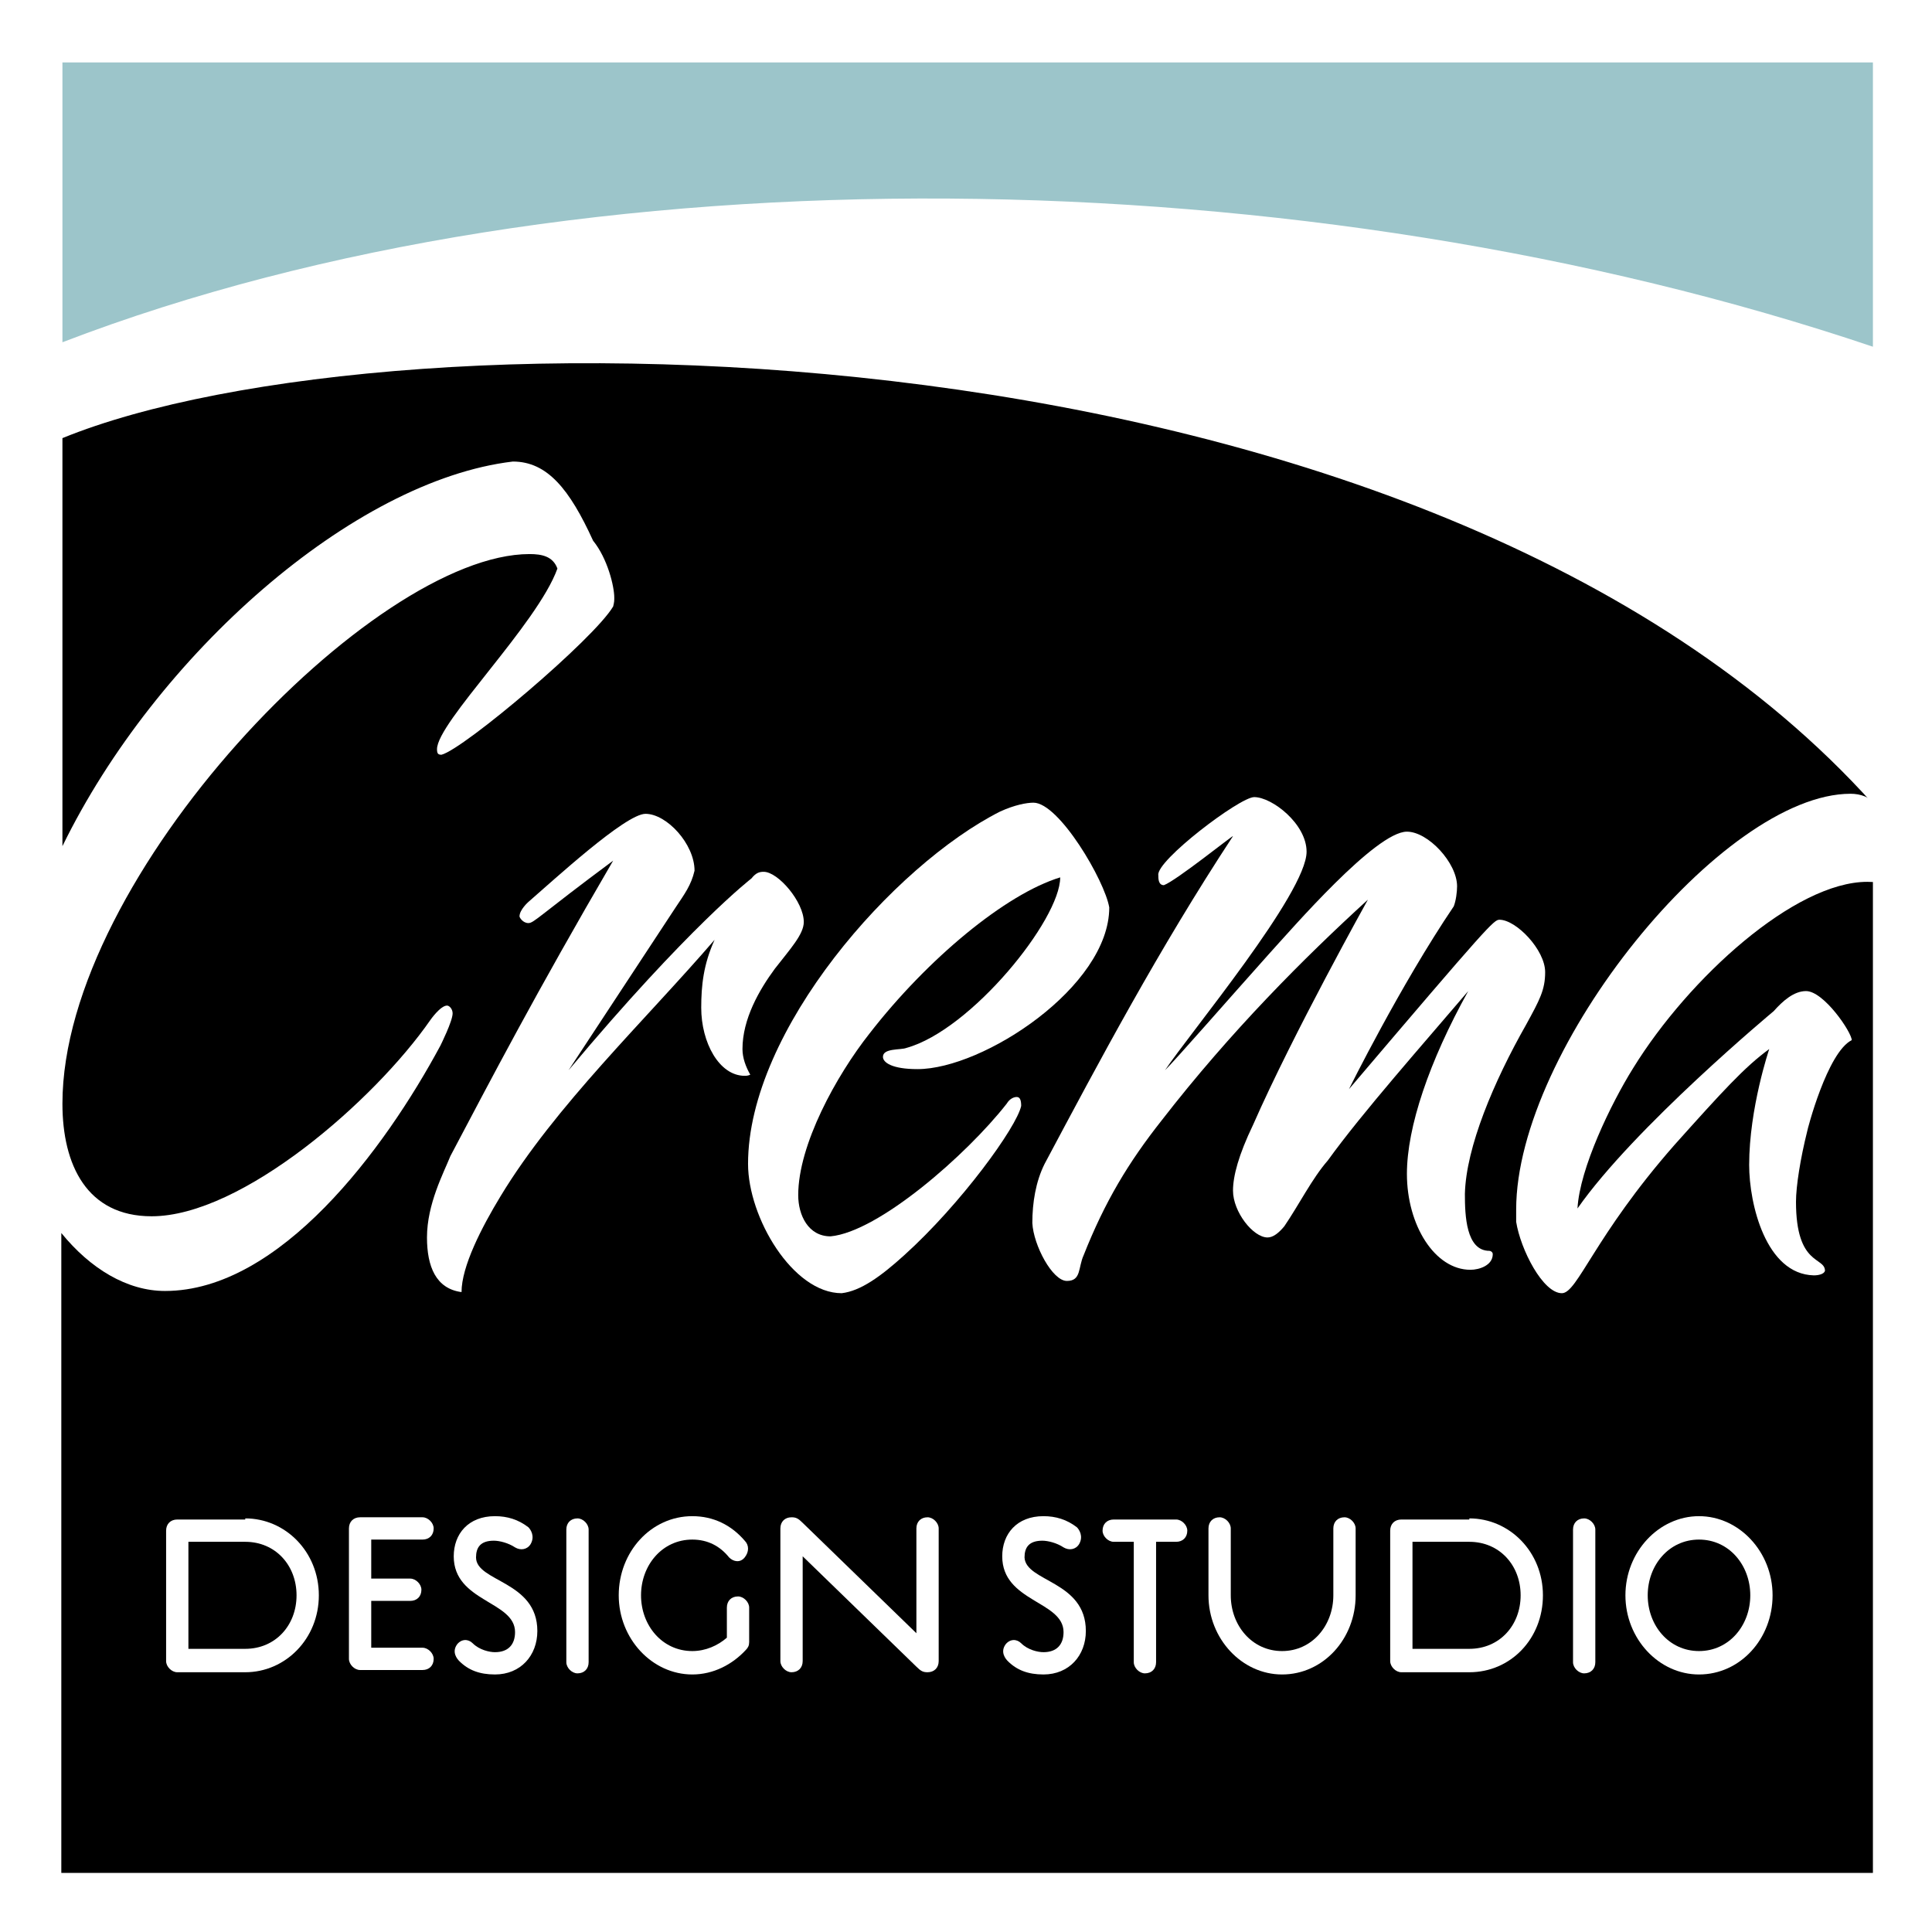
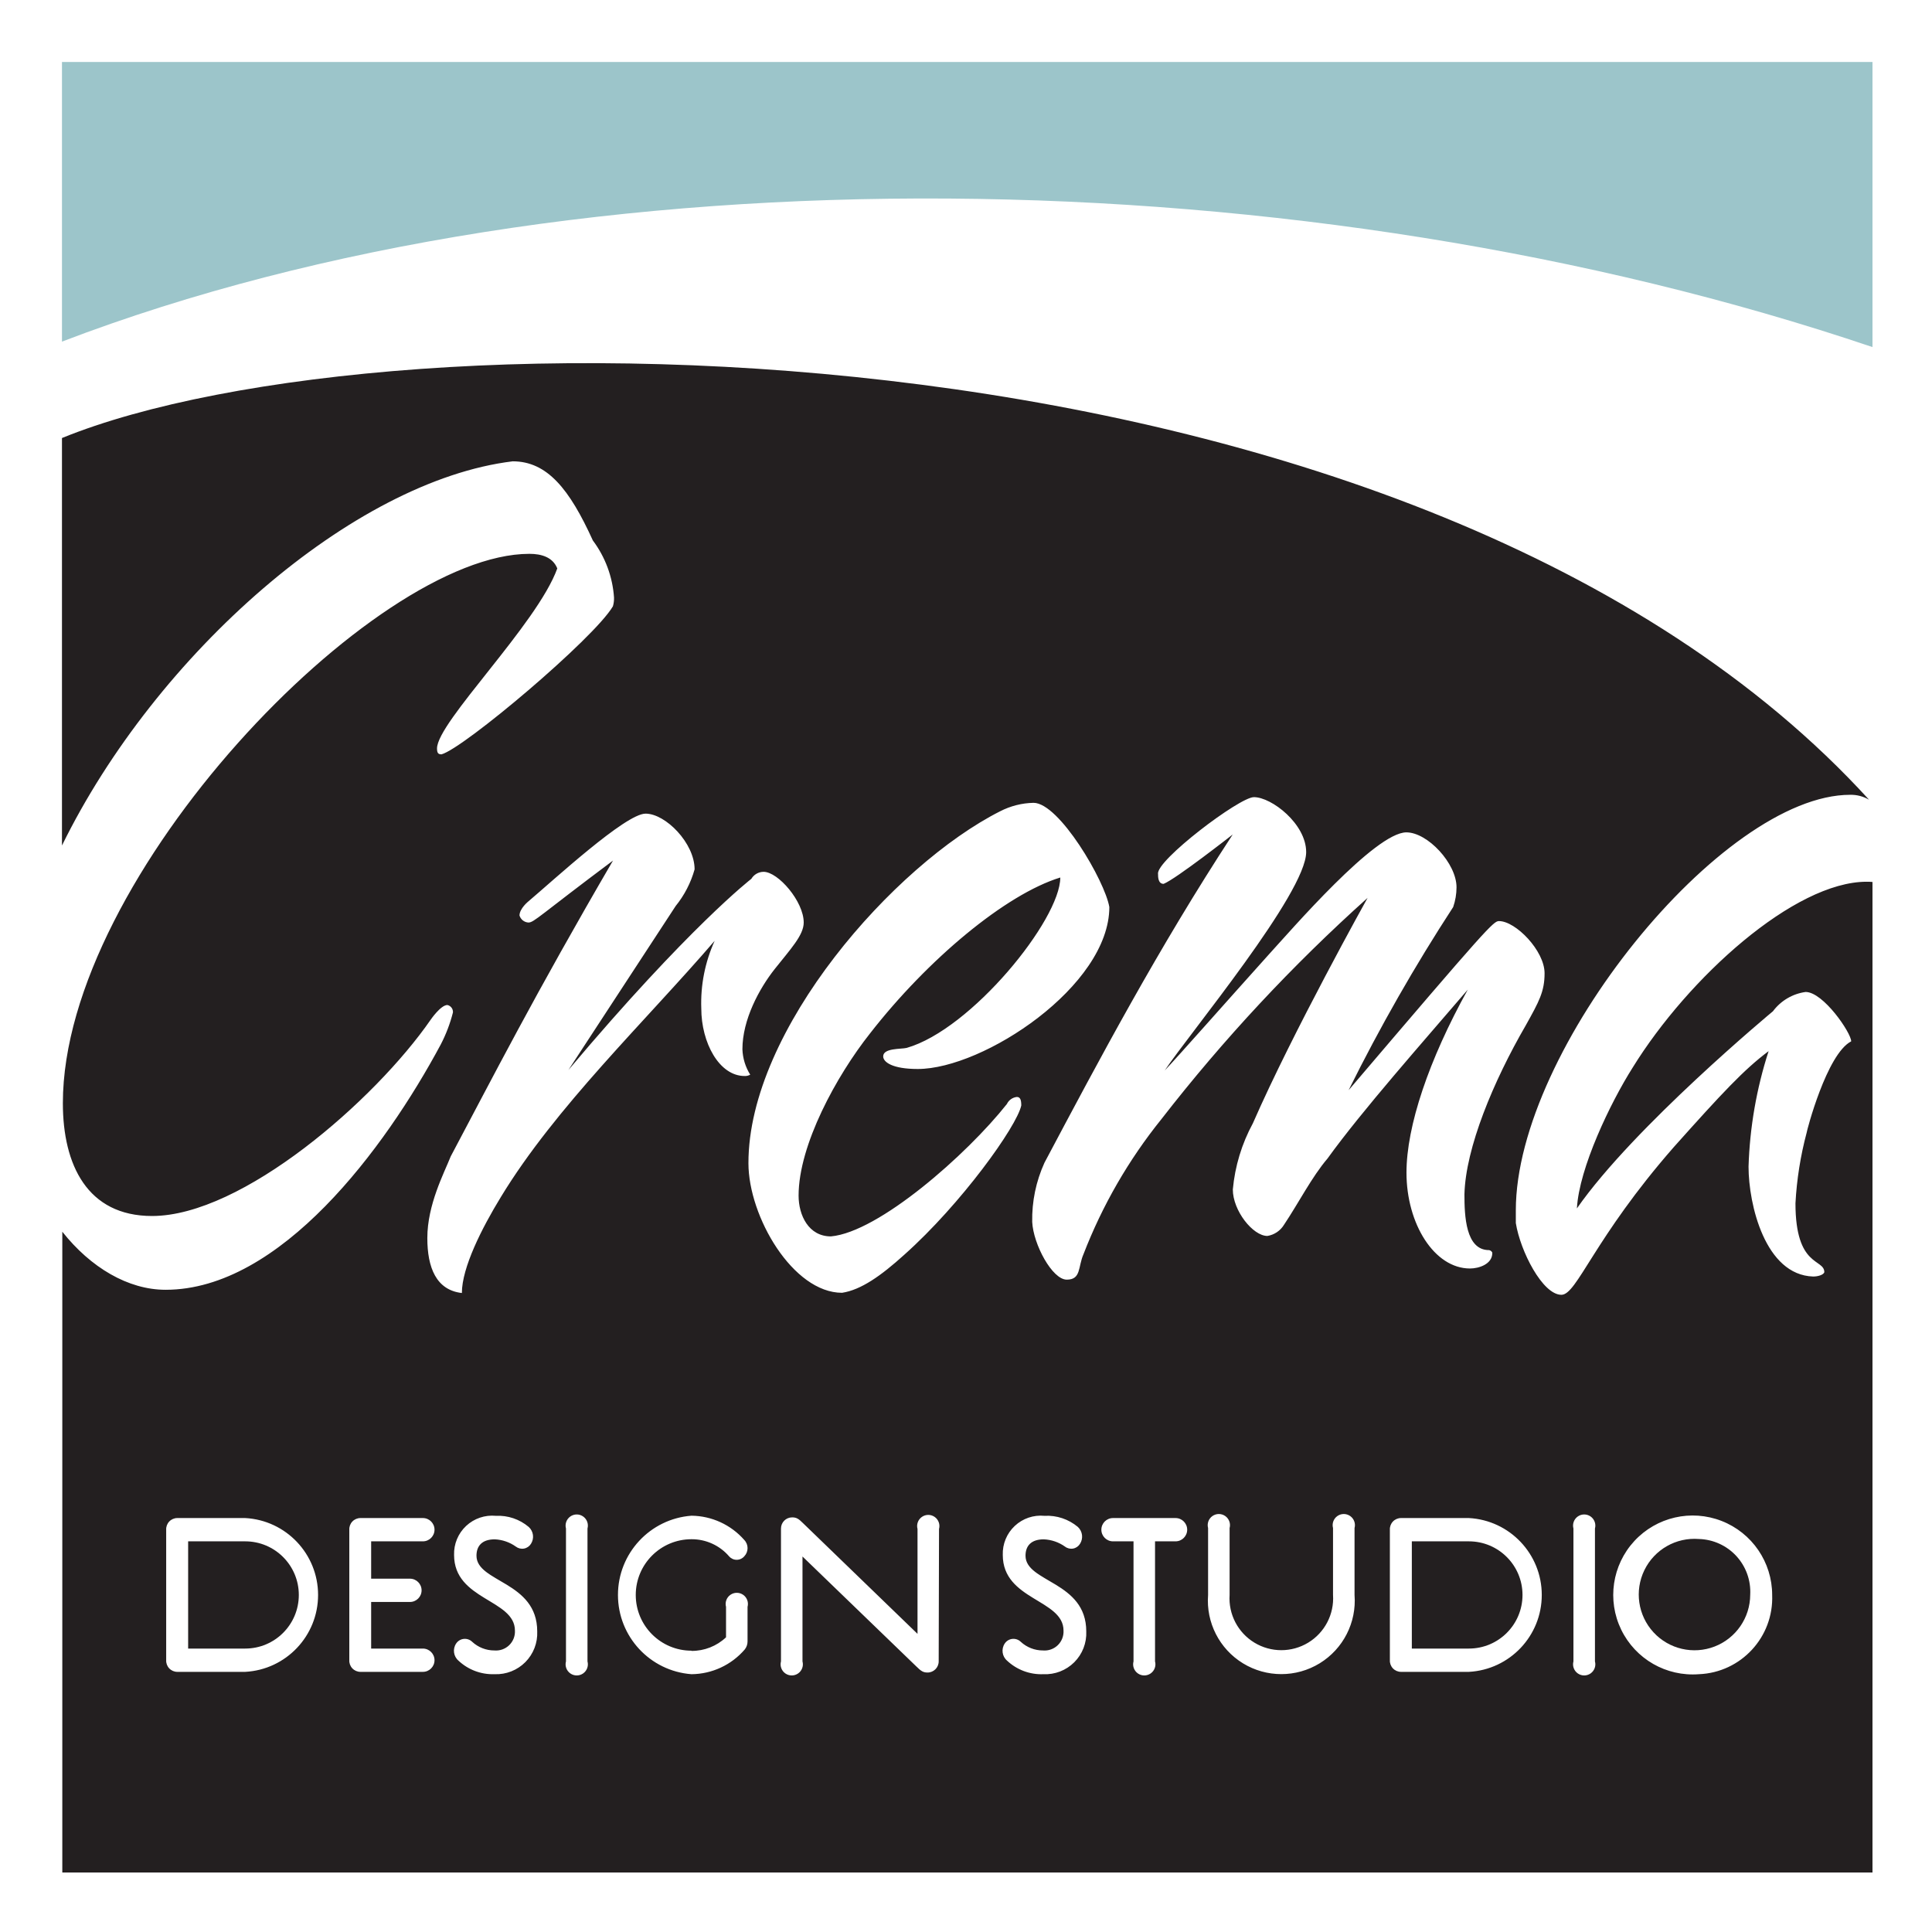
- <svg xmlns="http://www.w3.org/2000/svg" version="1.1" x="0px" y="0px" viewBox="0 0 173.3 173.3" style="enable-background:new 0 0 173.3 173.3;" xml:space="preserve">
-   <style type="text/css">
- 	.Arched_x0020_Green{fill:url(#SVGID_1_);stroke:#FFFFFF;stroke-width:0.25;stroke-miterlimit:1;}
- 	.st0{display:none;}
- 	.st1{display:inline;fill:#5D5E5E;}
- 	.st2{fill:#FFFFFF;}
- 	.st3{fill:#9CC5CA;}
- </style>
-   <linearGradient id="SVGID_1_" gradientUnits="userSpaceOnUse" x1="-81.897" y1="687.7" x2="-81.19" y2="686.993">
-     <stop offset="0" style="stop-color:#20AC4B" />
-     <stop offset="0.983" style="stop-color:#19361A" />
-   </linearGradient>
-   <g id="DO_NOT_PRINT" class="st0">
- </g>
-   <g id="PRINT">
-     <g>
-       <rect y="0" class="st2" width="173.3" height="173.3" />
-     </g>
-     <path class="st3" d="M168,31.1V5.6H5.6v25.1C51.9,12.9,117.3,14,168,31.1z" />
-     <path d="M5.6,39.3v36.6C14,58.7,31.7,43.1,46,41.4c3.1,0,5.1,2.5,7.2,7.1c1.3,1.6,1.9,4.1,1.9,5.1c0,0.3,0,0.4-0.1,0.8   c-1.7,2.9-13.4,12.8-15.4,13.3c-0.3,0-0.4-0.1-0.4-0.5c0-2.4,9-11.2,10.8-16.2c-0.4-1.1-1.4-1.3-2.5-1.3c-14,0-41.9,28.9-41.9,49.3   c0,5.5,2.2,10.1,8,10.1c8.1,0,20-10.4,25-17.6c0,0,0.9-1.3,1.5-1.3c0.2,0,0.5,0.3,0.5,0.7c0,0.7-1.1,2.9-1.1,2.9   c-5,9.3-14.4,22-24.7,22c-3.4,0-6.7-2-9.3-5.2V168H168V72.1C128.2,27.8,35.2,27.2,5.6,39.3z" />
-     <path class="st2" d="M51,96c10.8-12.9,16.4-17.2,16.4-17.2c0.4-0.5,0.7-0.6,1.1-0.6c1.3,0,3.6,2.7,3.6,4.5c0,1.1-1.2,2.4-2.6,4.2   c-1.4,1.9-2.9,4.5-2.9,7.2c0,0.8,0.3,1.6,0.7,2.3c-0.2,0.1-0.4,0.1-0.5,0.1c-2.3,0-3.9-3-3.9-6.1c0-2,0.2-3.9,1.2-6.1   c-6.2,7.2-14.3,14.9-19.2,23c-1.7,2.8-3.5,6.3-3.5,8.6c-2.3-0.3-3.1-2.3-3.1-4.9c0-3,1.5-5.8,2.1-7.3c3.7-7,7.6-14.5,14.6-26.5   c-6.6,4.9-7.1,5.6-7.6,5.6c-0.5,0-0.8-0.5-0.8-0.6c0-0.6,0.8-1.3,0.8-1.3C49.6,79,56.1,73,57.9,73c1.9,0,4.4,2.7,4.4,5.1   c-0.3,1.3-0.9,2.1-1.7,3.3L51,96z" />
-     <path class="st2" d="M67.1,104.4c0-12,13.1-26.8,22.6-31.6c1.3-0.6,2.4-0.8,3-0.8c2.3,0,6.4,7,6.8,9.4c0,7.1-11.3,14.5-17.2,14.5   c-2.3,0-3.1-0.6-3.1-1.1c0-0.8,1.6-0.6,2.1-0.8c5.8-1.6,13.8-11.5,13.8-15.3c-4.9,1.5-11.9,7.3-17.1,14c-3,3.8-6.4,10-6.4,14.5   c0,1.8,0.9,3.7,2.9,3.7c4.3-0.4,12.2-7.3,15.8-11.9c0.3-0.5,0.7-0.6,0.9-0.6c0.3,0,0.4,0.3,0.4,0.8c-0.4,1.9-5.4,8.8-10.5,13.4   c-2.1,1.9-3.9,3.2-5.6,3.4C71.1,116,67.1,109.2,67.1,104.4z" />
-     <path class="st2" d="M104.4,79.4c-0.5,0-0.5-0.6-0.5-0.9c-0.2-1.3,7.3-7,8.6-7c1.6,0,4.7,2.4,4.7,4.9c0,3.7-10.5,16.3-12.7,19.6   c1.1-1.1,5.1-5.7,9.3-10.4c2.1-2.3,9.6-11,12.4-11c1.9,0,4.5,2.8,4.5,4.9c0,0.5-0.1,1.3-0.3,1.8c-4.8,7.1-9.4,16.4-9.4,16.4   c12.5-14.7,13-15.2,13.5-15.2c1.5,0,4.1,2.7,4.1,4.7c0,1.6-0.5,2.5-1.7,4.7c-2.9,5.1-5.4,11-5.5,15.2c0,1.9,0.1,5.1,2.2,5.1   c0.1,0,0.3,0.1,0.3,0.3c0,1-1.2,1.4-2,1.4c-3.2,0-5.7-4-5.7-8.6c0-4.2,2-10.1,5.5-16.4c-4,4.7-9.5,10.9-12.6,15.2   c-1.4,1.6-2.6,4-3.9,5.9c-0.5,0.6-1,1-1.5,1c-1.3,0-3.1-2.3-3.1-4.2c0-1.3,0.5-3.2,1.8-5.9c3.6-8.2,10.3-20.2,10.3-20.2   c-5.7,5.2-12.3,11.8-18.5,19.8c-3,3.8-5.1,7.3-7,12.1c-0.5,1.1-0.2,2.3-1.5,2.3c-1.3,0-3-3.2-3.1-5.2c0-1.8,0.3-3.7,1.1-5.3   c4.9-9.2,10.2-19.2,16.9-29.4C110.6,74.9,105.5,79,104.4,79.4z" />
-     <path class="st2" d="M172.1,78.2c0.5,1.1,0.6,1.5,0.6,2.5c0,3.2-1.2,5.7-2,5.7c-0.2-0.1-0.2-0.4-0.2-0.5c0-0.5,0.3-0.8,0.5-1.4   c0.3-0.8,0.5-1.9,0.5-2.4c0-2.7-2.6-3-4-3c-6.5,0-16,8.6-21,16.7c-2,3.2-4.8,9-5,12.6c5.1-7.3,17.6-17.7,17.6-17.7   c0.8-0.9,1.8-1.8,2.9-1.8c1.6,0,4.1,3.7,4.1,4.4c-2.2,1.1-4,8.1-4,8.2c-0.6,2.4-1,4.9-1,6.3c0,5.8,2.6,4.9,2.6,6.2   c-0.1,0.3-0.6,0.4-1,0.4c-4.3-0.1-5.8-6.4-5.8-9.9c0-5.1,1.8-10.4,1.8-10.4c-2.2,1.6-4.2,3.8-8.5,8.6c-7.2,8.2-8.7,13.3-10.1,13.3   c-1.7,0-3.7-3.9-4.1-6.4v-1.1c0-14.4,18.5-37.3,30-37.3c0.9,0,1.7,0.3,2.4,1C170.4,74.3,171.6,77.1,172.1,78.2z" />
-     <g>
-       <path class="st2" d="M22,136.2c3.6,0,6.6,3,6.6,6.9S25.6,150,22,150h-6.1c-0.5,0-1-0.5-1-1v-11.7c0-0.6,0.4-1,1-1H22z M16.9,138.3    v9.6H22c2.7,0,4.6-2.1,4.6-4.8c0-2.7-1.9-4.8-4.6-4.8H16.9z" />
-       <path class="st2" d="M33.3,138.3v3.3h3.5c0.5,0,1,0.5,1,1c0,0.6-0.4,1-1,1h-3.5v4.2h4.6c0.5,0,1,0.5,1,1c0,0.6-0.4,1-1,1h-5.6    c-0.5,0-1-0.5-1-1v-11.7c0-0.6,0.4-1,1-1h5.6c0.5,0,1,0.5,1,1c0,0.6-0.4,1-1,1H33.3z" />
-       <path class="st2" d="M48.2,146.3c0,2.2-1.5,3.9-3.8,3.9c-1.4,0-2.4-0.4-3.2-1.2c-0.2-0.2-0.7-0.8-0.2-1.5c0.4-0.5,1-0.5,1.4-0.1    c0.6,0.6,1.5,0.8,2,0.8c1.2,0,1.8-0.7,1.8-1.8c0-2.8-5.5-2.7-5.5-6.8c0-2,1.3-3.6,3.7-3.6c1.1,0,2.1,0.3,3,1    c0.2,0.2,0.6,0.8,0.2,1.5c-0.3,0.5-0.9,0.6-1.4,0.3c-0.6-0.4-1.4-0.6-1.9-0.6c-1.2,0-1.6,0.6-1.6,1.5    C42.7,141.9,48.2,141.8,48.2,146.3z" />
-       <path class="st2" d="M52.8,149.1c0,0.6-0.4,1-1,1c-0.5,0-1-0.5-1-1v-11.9c0-0.6,0.4-1,1-1c0.5,0,1,0.5,1,1V149.1z" />
-       <path class="st2" d="M62.1,138.1c-2.7,0-4.6,2.3-4.6,5c0,2.7,1.9,5,4.6,5c1.2,0,2.3-0.5,3.1-1.2v-2.7c0-0.6,0.4-1,1-1    c0.5,0,1,0.5,1,1v3.1c0,0.3-0.1,0.5-0.3,0.7c-1.2,1.3-2.9,2.2-4.8,2.2c-3.6,0-6.6-3.2-6.6-7.1s2.9-7.1,6.6-7.1    c1.9,0,3.5,0.8,4.7,2.2c0.4,0.4,0.4,1,0,1.5s-1,0.4-1.4,0C64.6,138.7,63.5,138.1,62.1,138.1z" />
-       <path class="st2" d="M72,139.6v9.4c0,0.6-0.4,1-1,1c-0.5,0-1-0.5-1-1v-11.9c0-0.6,0.4-1,1-1c0.4,0,0.6,0.1,1,0.5l10.2,9.9v-9.4    c0-0.6,0.4-1,1-1c0.5,0,1,0.5,1,1v11.9c0,0.6-0.4,1-1,1c-0.4,0-0.6-0.1-1-0.5L72,139.6z" />
-       <path class="st2" d="M97.4,146.3c0,2.2-1.5,3.9-3.8,3.9c-1.4,0-2.4-0.4-3.2-1.2c-0.2-0.2-0.7-0.8-0.2-1.5c0.4-0.5,1-0.5,1.4-0.1    c0.6,0.6,1.5,0.8,2,0.8c1.2,0,1.8-0.7,1.8-1.8c0-2.8-5.5-2.7-5.5-6.8c0-2,1.3-3.6,3.7-3.6c1.1,0,2.1,0.3,3,1    c0.2,0.2,0.6,0.8,0.2,1.5c-0.3,0.5-0.9,0.6-1.4,0.3c-0.6-0.4-1.4-0.6-1.9-0.6c-1.2,0-1.6,0.6-1.6,1.5    C92,141.9,97.4,141.8,97.4,146.3z" />
-       <path class="st2" d="M99.9,138.3c-0.5,0-1-0.5-1-1c0-0.6,0.4-1,1-1h5.6c0.5,0,1,0.5,1,1c0,0.6-0.4,1-1,1h-1.8v10.8    c0,0.6-0.4,1-1,1c-0.5,0-1-0.5-1-1v-10.8H99.9z" />
-       <path class="st2" d="M119.6,137.1c0-0.6,0.4-1,1-1c0.5,0,1,0.5,1,1v6c0,3.9-2.9,7.1-6.6,7.1c-3.6,0-6.6-3.2-6.6-7.1v-6    c0-0.6,0.4-1,1-1c0.5,0,1,0.5,1,1v6c0,2.7,1.9,5,4.6,5c2.7,0,4.6-2.3,4.6-5V137.1z" />
-       <path class="st2" d="M131.8,136.2c3.6,0,6.6,3,6.6,6.9s-2.9,6.9-6.6,6.9h-6.1c-0.5,0-1-0.5-1-1v-11.7c0-0.6,0.4-1,1-1H131.8z     M126.7,138.3v9.6h5.1c2.7,0,4.6-2.1,4.6-4.8c0-2.7-1.9-4.8-4.6-4.8H126.7z" />
-       <path class="st2" d="M143.1,149.1c0,0.6-0.4,1-1,1c-0.5,0-1-0.5-1-1v-11.9c0-0.6,0.4-1,1-1c0.5,0,1,0.5,1,1V149.1z" />
-       <path class="st2" d="M152.4,136c3.6,0,6.6,3.2,6.6,7.1s-2.9,7.1-6.6,7.1c-3.6,0-6.6-3.2-6.6-7.1S148.8,136,152.4,136z     M152.4,148.1c2.7,0,4.6-2.3,4.6-5c0-2.7-1.9-5-4.6-5c-2.7,0-4.6,2.3-4.6,5C147.8,145.8,149.7,148.1,152.4,148.1z" />
-     </g>
-   </g>
+ <svg xmlns="http://www.w3.org/2000/svg" viewBox="0 0 173.34 173.34">
+   <rect width="173.34" height="173.34" fill="#fff" />
+   <path d="M168,31.14V5.56H5.56V30.65C51.94,12.91,117.3,14,168,31.14Z" fill="#9cc5ca" />
+   <path d="M131.79,138.29h-5.12v9.62h5.12a4.81,4.81,0,0,0,0-9.62Z" fill="#231f20" />
+   <path d="M152.43,138.08a5,5,0,1,0,4.6,5A4.74,4.74,0,0,0,152.43,138.08Z" fill="#231f20" />
+   <path d="M167.48,79.11c-6.49,0-16,8.59-21,16.68-2,3.16-4.8,9-5,12.63,5.1-7.33,17.59-17.69,17.59-17.69A4.4,4.4,0,0,1,162,89c1.59,0,4.09,3.67,4.09,4.43-2.2,1.13-4,8.08-4,8.21a31,31,0,0,0-1,6.32c0,5.81,2.59,4.93,2.59,6.19-.1.25-.6.38-1,.38-4.3-.13-5.8-6.45-5.8-9.86a37.47,37.47,0,0,1,1.8-10.36c-2.2,1.64-4.2,3.79-8.49,8.59-7.2,8.22-8.7,13.27-10.1,13.27-1.69,0-3.69-3.92-4.09-6.44v-1.14c0-14.41,18.48-37.28,30-37.28a3.21,3.21,0,0,1,1.69.44C127.6,27.79,35.16,27.24,5.56,39.3V75.86C14,58.65,31.69,43.13,46,41.39c3.1,0,5.1,2.5,7.19,7.1a9.62,9.62,0,0,1,1.9,5.12,2.49,2.49,0,0,1-.1.79c-1.7,2.89-13.39,12.75-15.38,13.28-.3,0-.4-.13-.4-.53C39.21,64.79,48.2,56,50,51c-.4-1-1.4-1.31-2.5-1.31-14,0-41.86,28.92-41.86,49.29,0,5.52,2.19,10.12,8,10.12,8.09,0,20-10.38,25-17.61,0,0,.9-1.32,1.5-1.32a.64.64,0,0,1,.5.66,13.32,13.32,0,0,1-1.1,2.89c-5,9.33-14.39,22-24.68,22-3.37,0-6.73-2-9.27-5.21V168H168V79.13A5.53,5.53,0,0,0,167.48,79.11ZM22,150H15.91a1,1,0,0,1-1-1.05v-11.7a1,1,0,0,1,1-1.05H22A6.91,6.91,0,0,1,22,150Zm90.5-78.48c1.59,0,4.69,2.4,4.69,4.93,0,3.67-10.49,16.3-12.69,19.59,1.1-1.14,5.1-5.69,9.3-10.36,2.09-2.28,9.59-11,12.38-11,1.9,0,4.5,2.78,4.5,4.93a5.48,5.48,0,0,1-.3,1.77A161.74,161.74,0,0,0,121,97.81c12.49-14.66,13-15.17,13.49-15.17,1.5,0,4.09,2.66,4.09,4.68,0,1.64-.49,2.53-1.69,4.68-2.9,5-5.4,11-5.5,15.16,0,1.9.1,5,2.2,5,.1,0,.3.13.3.26,0,1-1.2,1.39-2,1.39-3.2,0-5.7-4-5.7-8.6,0-4.17,2-10.11,5.5-16.42-4,4.67-9.49,10.86-12.59,15.16-1.4,1.64-2.6,4-3.9,5.94a2.15,2.15,0,0,1-1.49,1c-1.3,0-3.1-2.27-3.1-4.17a15.37,15.37,0,0,1,1.8-5.94c3.59-8.21,10.29-20.22,10.29-20.22a151.11,151.11,0,0,0-18.49,19.84,45.35,45.35,0,0,0-7,12.13c-.5,1.14-.2,2.28-1.5,2.28s-3-3.16-3.1-5.18a12.26,12.26,0,0,1,1.1-5.31c4.9-9.23,10.19-19.21,16.89-29.45,0,0-5.1,4-6.2,4.43-.5,0-.5-.63-.5-.89C103.7,77.21,111.2,71.52,112.5,71.52ZM36.78,141.64a1,1,0,0,1,0,2.09H33.3v4.18h4.64a1,1,0,0,1,0,2.09h-5.6a1,1,0,0,1-1-1.05v-11.7a1,1,0,0,1,1-1.05h5.6a1,1,0,0,1,0,2.09H33.3v3.35Zm1.56-30.56c0-3,1.5-5.82,2.1-7.33C44.13,96.8,48,89.21,55,77.21c-6.59,4.93-7.09,5.56-7.59,5.56a.89.89,0,0,1-.8-.63c0-.63.8-1.27.8-1.27C49.63,79,56.12,73,57.92,73s4.4,2.65,4.4,5a9.16,9.16,0,0,1-1.7,3.29L51,96C61.82,83.15,67.41,78.85,67.41,78.85a1.29,1.29,0,0,1,1.1-.63c1.3,0,3.6,2.65,3.6,4.55,0,1.14-1.2,2.4-2.6,4.17s-2.9,4.55-2.9,7.2a4.59,4.59,0,0,0,.7,2.28.93.93,0,0,1-.5.12c-2.29,0-3.89-3-3.89-6.06a13.51,13.51,0,0,1,1.2-6.07c-6.2,7.21-14.29,14.92-19.19,23-1.7,2.78-3.49,6.32-3.49,8.6C39.14,115.75,38.34,113.73,38.34,111.08Zm6,39.13A4.49,4.49,0,0,1,41.14,149a1.17,1.17,0,0,1-.21-1.55.94.94,0,0,1,1.43-.15,2.93,2.93,0,0,0,2,.78,1.7,1.7,0,0,0,1.84-1.78c0-2.82-5.46-2.72-5.46-6.79A3.42,3.42,0,0,1,44.49,136a4.25,4.25,0,0,1,2.95,1,1.18,1.18,0,0,1,.2,1.51.93.93,0,0,1-1.36.25,3.52,3.52,0,0,0-1.89-.65c-1.16,0-1.64.61-1.64,1.47,0,2.4,5.45,2.29,5.45,6.79A3.68,3.68,0,0,1,44.39,150.21Zm8.37-1.15a1,1,0,1,1-1.93,0V137.14a1,1,0,1,1,1.93,0Zm9.33-.94a4.47,4.47,0,0,0,3.1-1.22v-2.73a1,1,0,1,1,1.93,0v3.11a1.15,1.15,0,0,1-.25.71,6.38,6.38,0,0,1-4.78,2.22,7.13,7.13,0,0,1,0-14.22,6.39,6.39,0,0,1,4.74,2.18,1.06,1.06,0,0,1,0,1.46.9.9,0,0,1-1.37,0,4.42,4.42,0,0,0-3.37-1.53,5,5,0,0,0,0,10ZM89.73,72.79a6.85,6.85,0,0,1,3-.76c2.3,0,6.4,7,6.8,9.35,0,7.08-11.29,14.53-17.19,14.53-2.3,0-3.1-.63-3.1-1.13,0-.76,1.6-.64,2.1-.76,5.8-1.65,13.79-11.5,13.79-15.29-4.9,1.51-11.89,7.33-17.08,14-3,3.79-6.4,10-6.4,14.54,0,1.77.9,3.66,2.9,3.66,4.29-.38,12.19-7.33,15.79-11.88a1.12,1.12,0,0,1,.89-.63c.3,0,.4.25.4.76-.4,1.89-5.39,8.84-10.49,13.39-2.1,1.9-3.89,3.16-5.59,3.42-4.4,0-8.4-6.83-8.4-11.63C67.14,92.37,80.23,77.59,89.73,72.79Zm-5.51,76.27a1,1,0,0,1-1,1c-.38,0-.58-.12-1-.54L72,139.65v9.41a1,1,0,1,1-1.93,0V137.14a1,1,0,0,1,1-1c.39,0,.58.12,1,.54l10.25,9.91v-9.41a1,1,0,1,1,1.93,0Zm9.39,1.15A4.49,4.49,0,0,1,90.36,149a1.17,1.17,0,0,1-.21-1.55.94.94,0,0,1,1.43-.15,2.93,2.93,0,0,0,2,.78,1.7,1.7,0,0,0,1.84-1.78c0-2.82-5.45-2.72-5.45-6.79A3.41,3.41,0,0,1,93.71,136a4.3,4.3,0,0,1,3,1,1.19,1.19,0,0,1,.19,1.51.92.92,0,0,1-1.35.25,3.55,3.55,0,0,0-1.9-.65c-1.16,0-1.64.61-1.64,1.47,0,2.4,5.45,2.29,5.45,6.79A3.68,3.68,0,0,1,93.61,150.21Zm11.86-11.92h-1.84v10.77a1,1,0,1,1-1.93,0V138.29H99.86a1,1,0,0,1,0-2.09h5.61a1,1,0,0,1,0,2.09Zm16.06,4.81a6.59,6.59,0,1,1-13.14,0v-6a1,1,0,1,1,1.93,0v6a4.65,4.65,0,1,0,9.28,0v-6a1,1,0,1,1,1.93,0Zm10.26,6.9H125.7a1,1,0,0,1-1-1.05v-11.7a1,1,0,0,1,1-1.05h6.09a6.91,6.91,0,0,1,0,13.8Zm11.31-.94a1,1,0,1,1-1.93,0V137.14a1,1,0,1,1,1.93,0Zm9.33,1.15A7.13,7.13,0,1,1,159,143.1,6.85,6.85,0,0,1,152.43,150.21Z" fill="#231f20" />
+   <path d="M22,138.29H16.88v9.62H22a4.81,4.81,0,0,0,0-9.62Z" fill="#231f20" />
</svg>
